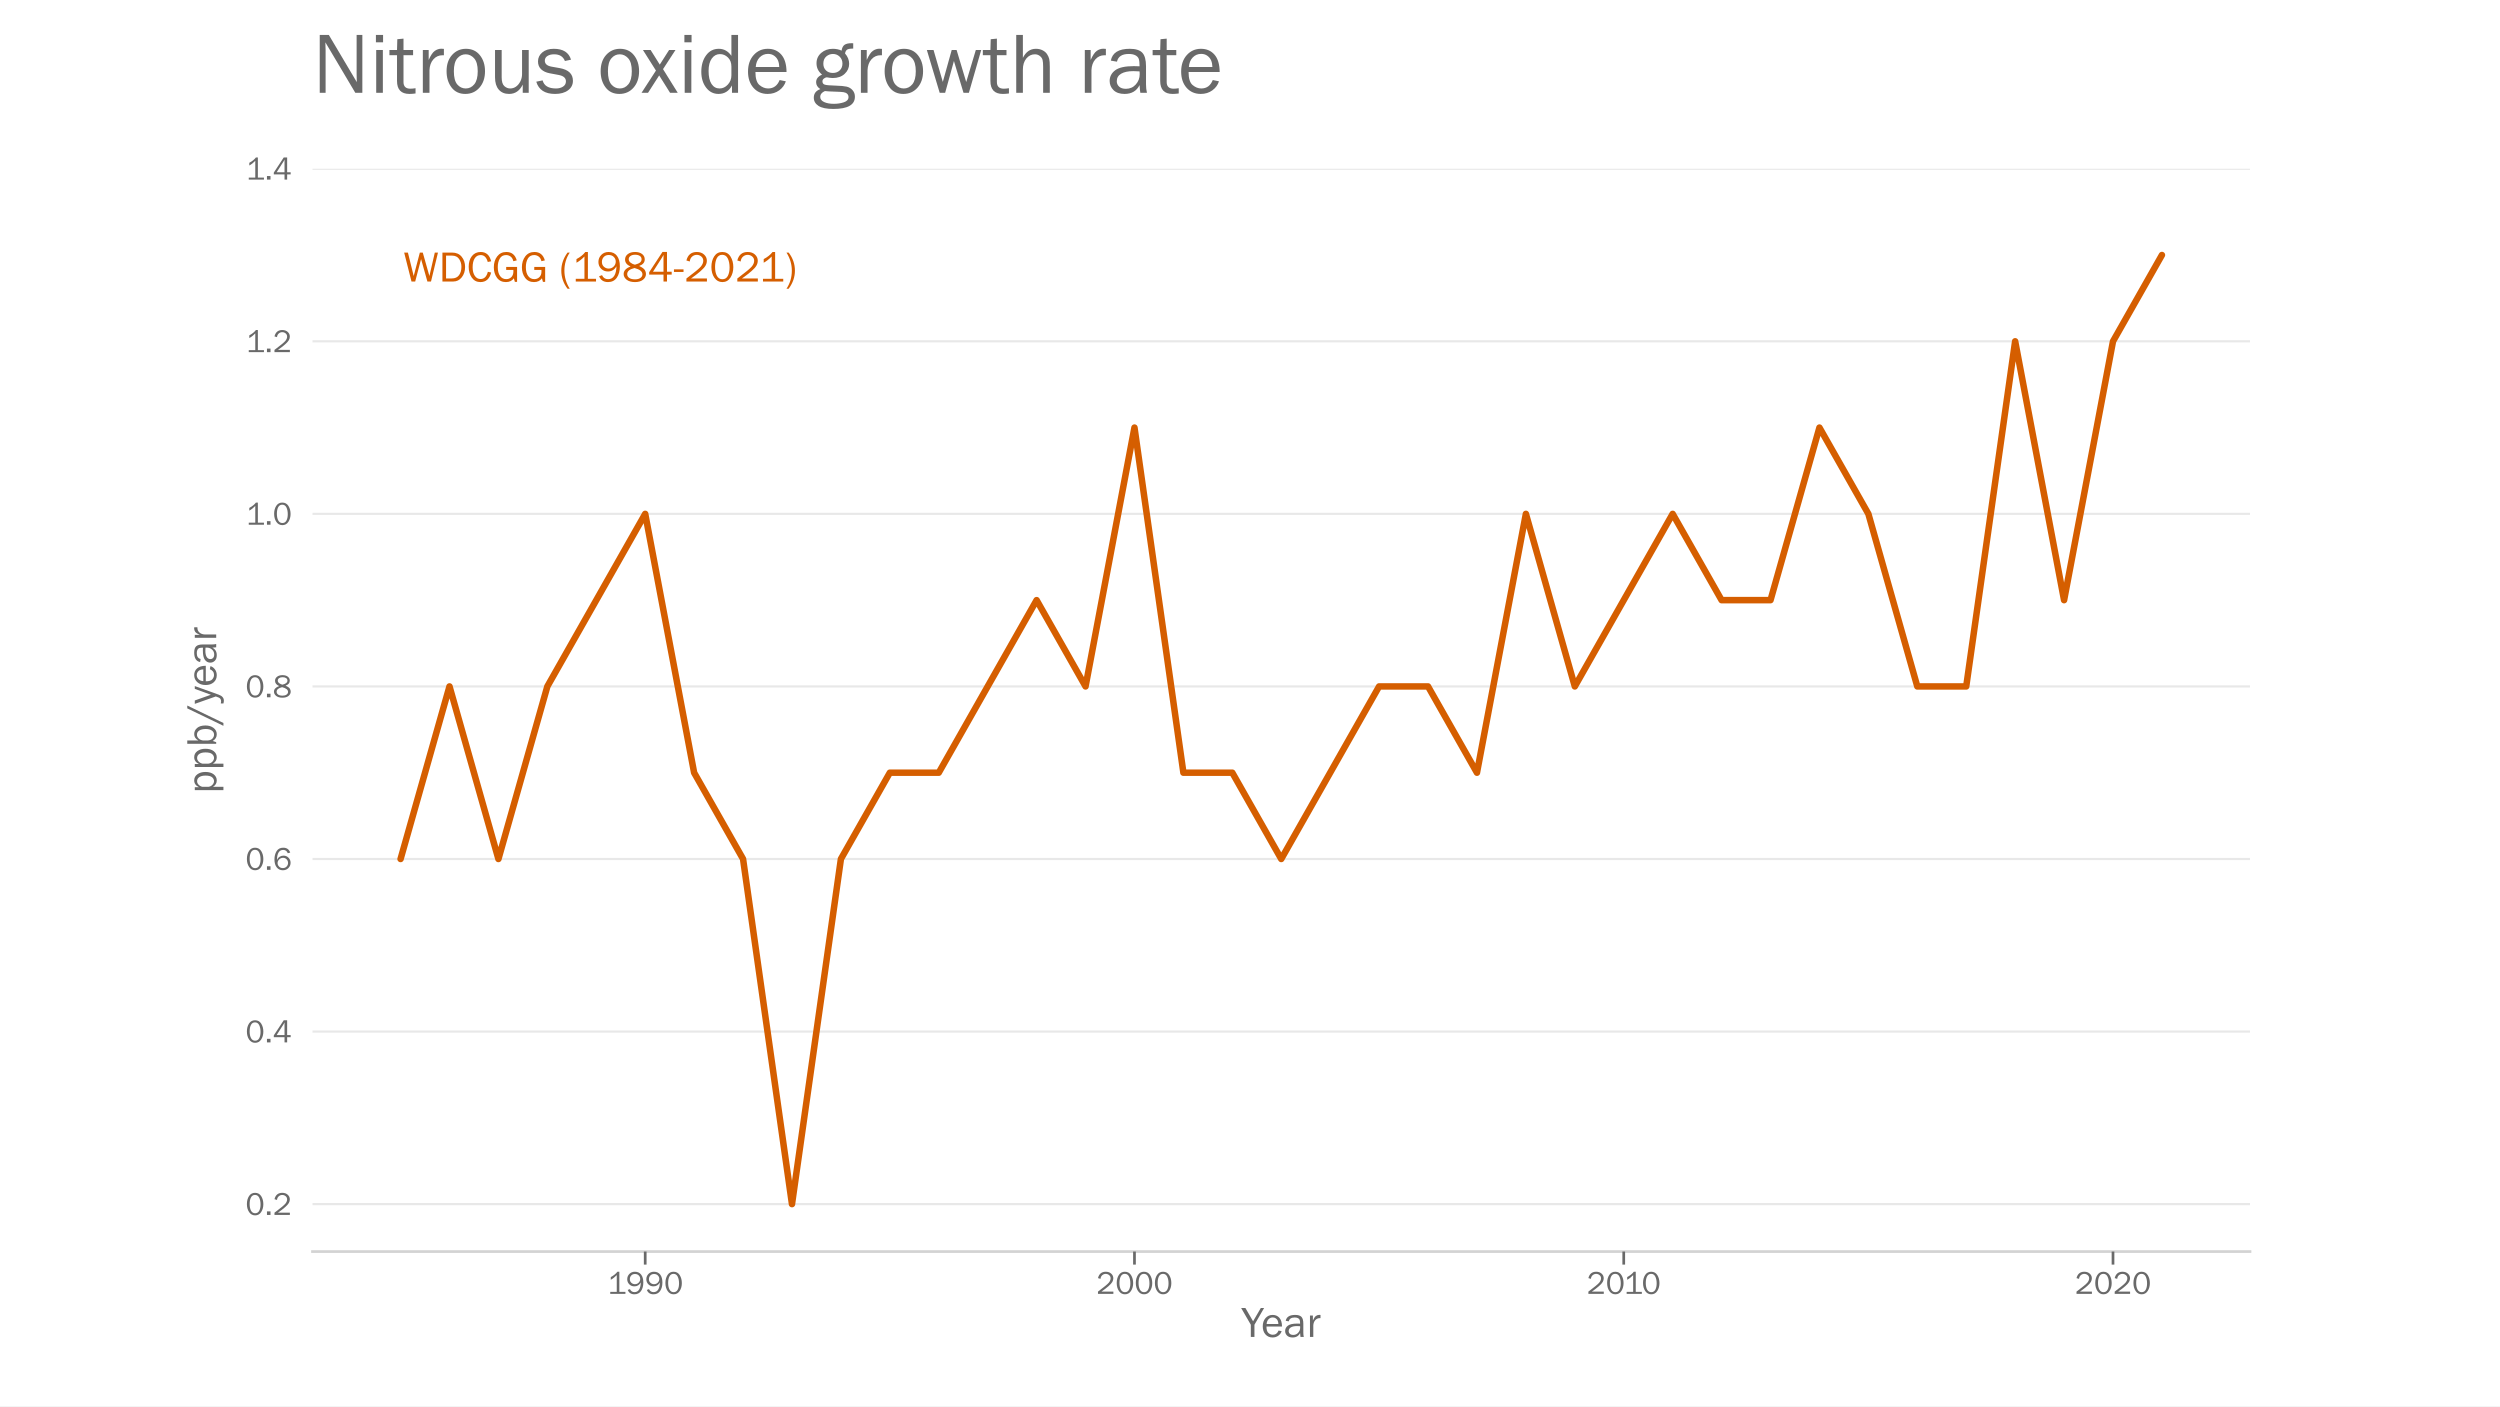
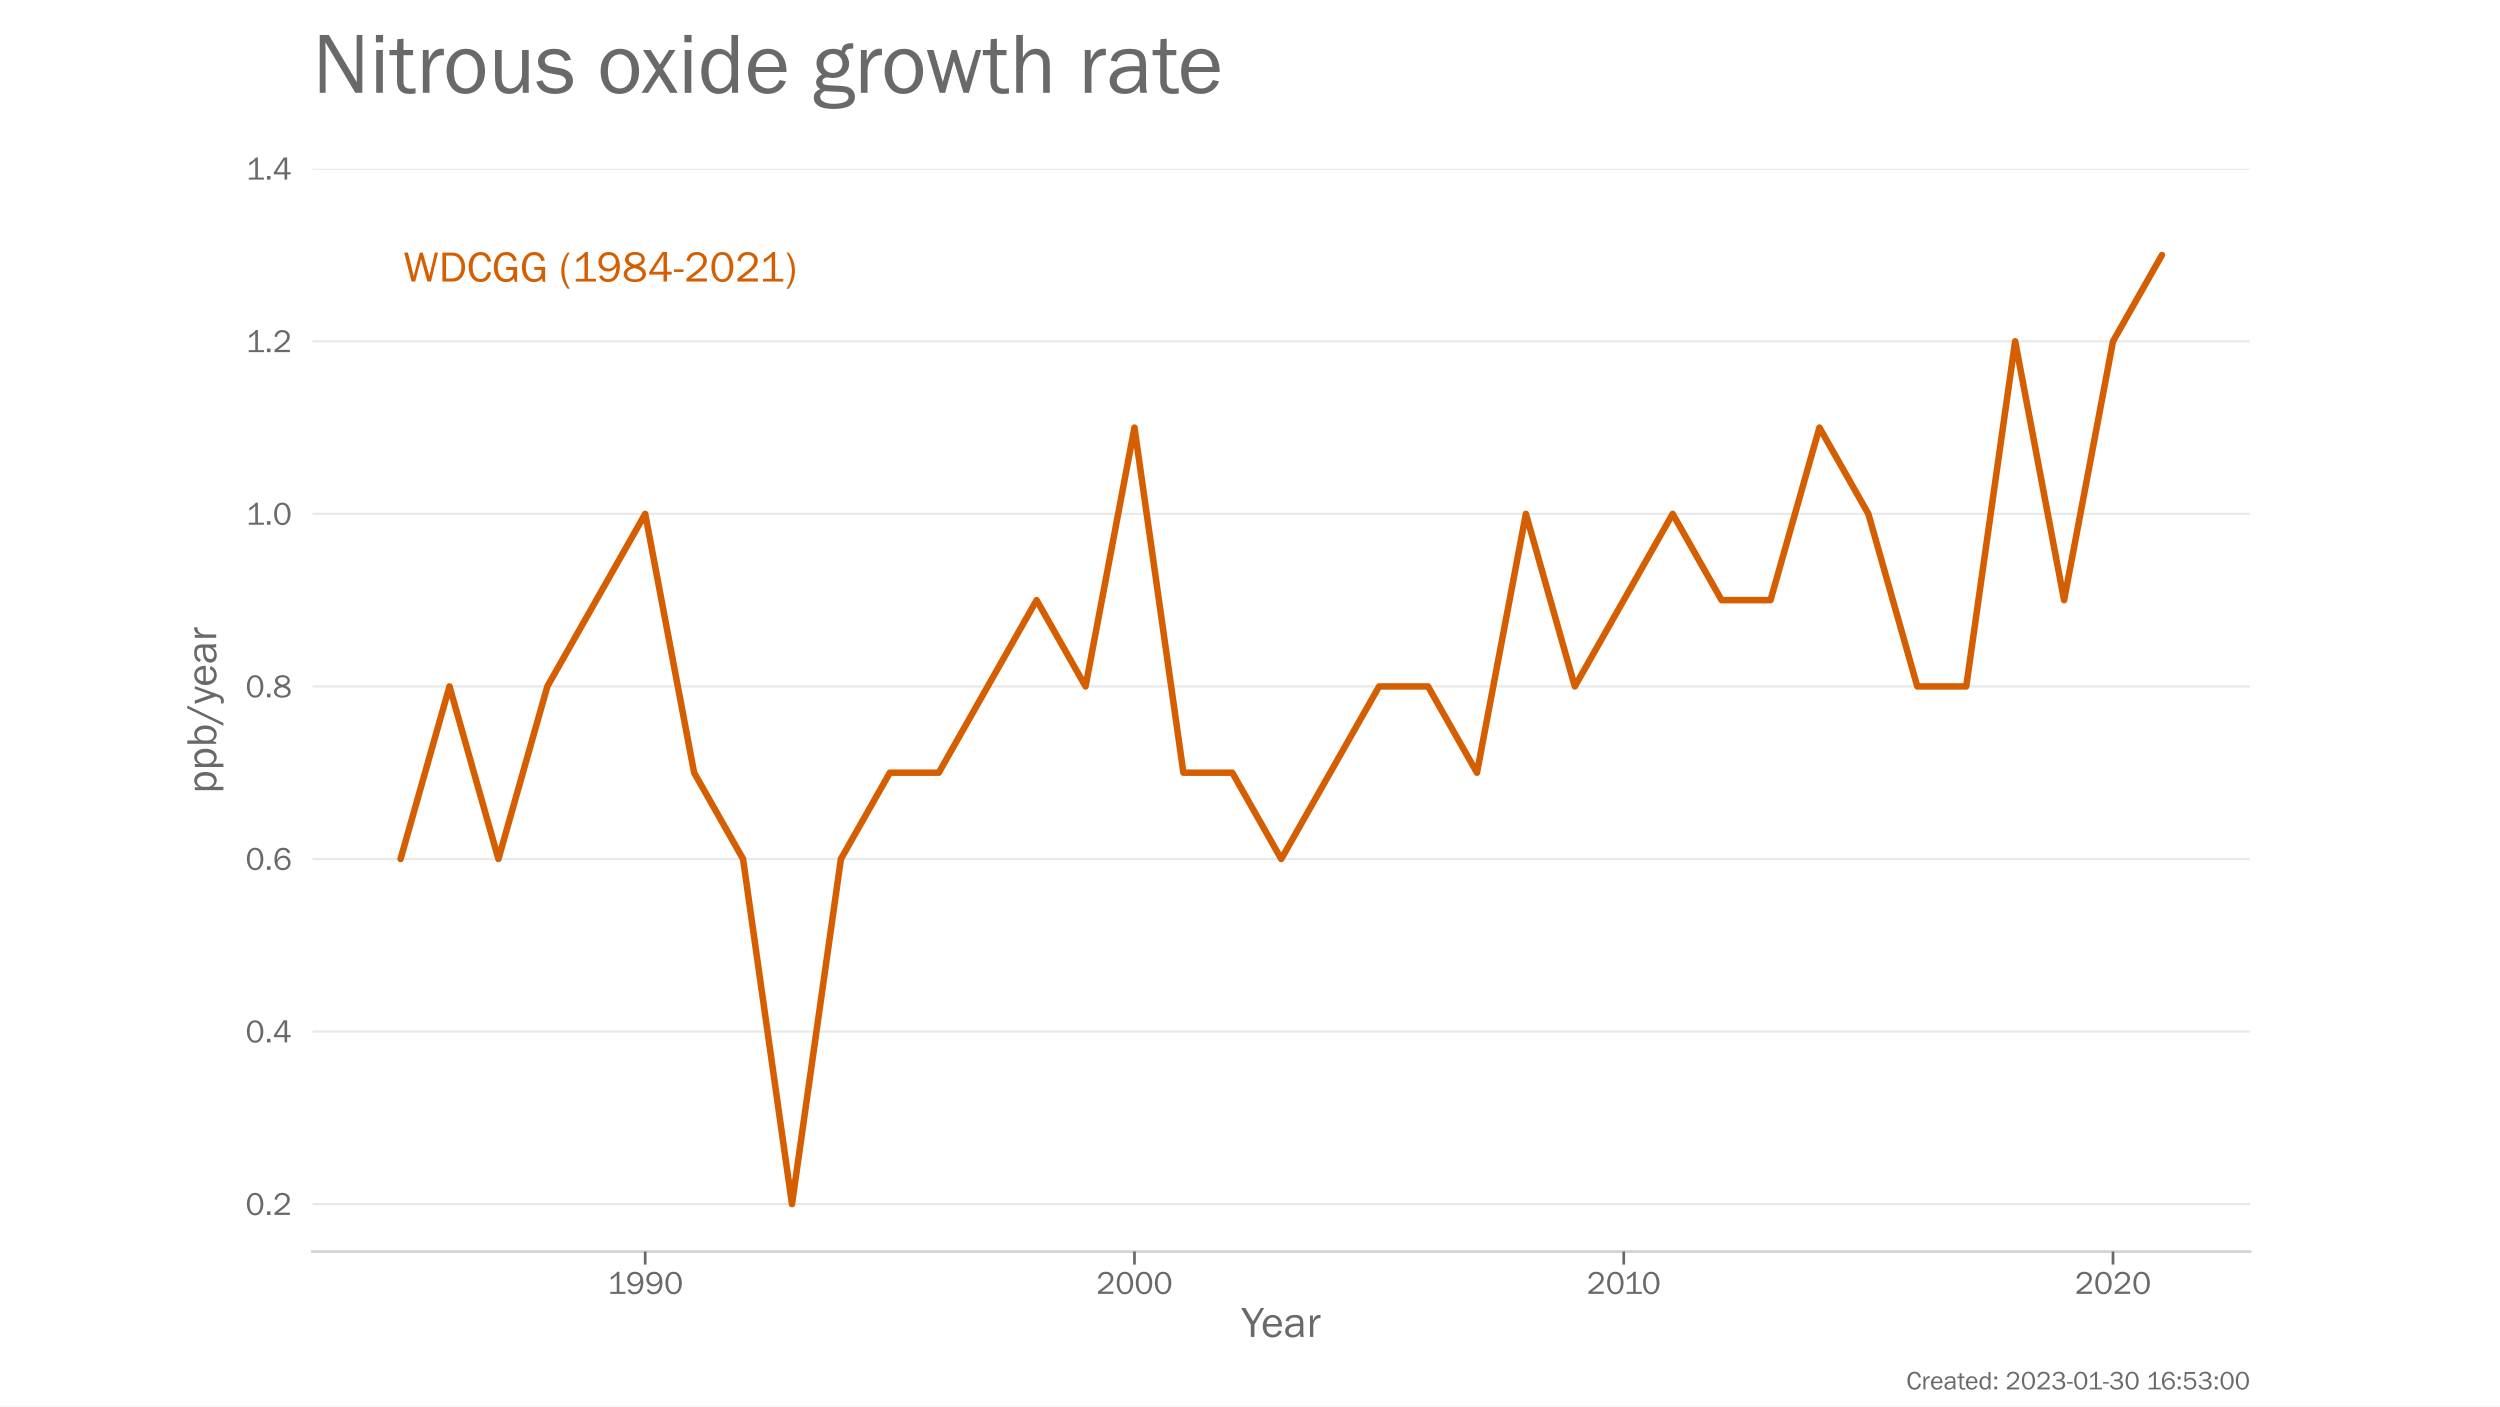
<svg xmlns="http://www.w3.org/2000/svg" xmlns:xlink="http://www.w3.org/1999/xlink" height="648pt" version="1.1" viewBox="0 0 1152 648" width="1152pt">
  <defs>
    <style type="text/css">*{stroke-linecap:butt;stroke-linejoin:round;}</style>
  </defs>
  <g id="figure_1">
    <g id="patch_1">
      <path d="M 0 648  L 1152 648  L 1152 0  L 0 0  z " style="fill:#ffffff;" />
    </g>
    <g id="axes_1">
      <g id="patch_2">
        <path d="M 144 576.72  L 1036.8 576.72  L 1036.8 77.76  L 144 77.76  z " style="fill:none;" />
      </g>
      <g id="patch_3">
        <path d="M 144 576.72  L 1036.8 576.72  " style="fill:none;stroke:#d3d3d3;stroke-linecap:square;stroke-linejoin:miter;stroke-width:1.25;" />
      </g>
      <g id="matplotlib.axis_1">
        <g id="xtick_1">
          <g id="line2d_1">
            <defs>
-               <path d="M 0 0  L 0 6  " id="mfcf2a1195a" style="stroke:#696969;stroke-width:1.25;" />
+               <path d="M 0 0  L 0 6  " id="ma81c5654a3" style="stroke:#696969;stroke-width:1.25;" />
            </defs>
            <g>
-               <use style="fill:#696969;stroke:#696969;stroke-width:1.25;" x="297.309" xlink:href="#mfcf2a1195a" y="576.72" />
+               <use style="fill:#696969;stroke:#696969;stroke-width:1.25;" x="297.309" xlink:href="#ma81c5654a3" y="576.72" />
            </g>
          </g>
          <g id="text_1">
            <g style="fill:#696969;" transform="translate(279.82 596.2184)scale(0.15 -0.15)">
              <defs>
                <path d="M 55.859 6.203  L 55.859 0  L 9.188 0  L 9.188 6.203  L 29.203 6.203  L 29.203 57.672  Q 20.359 48.438 10.844 43.266  L 10.844 51.656  Q 23.969 58.547 31.203 68.016  L 37.156 68.016  L 37.156 6.203  z " id="FranklinGothic-Book-49" />
                <path d="M 5.719 12.156  L 12.406 14.594  Q 16.547 5.375 26.375 5.375  Q 35.891 5.375 40.703 13.375  Q 45.516 21.391 45.656 35.109  Q 39.109 23.094 25.984 23.094  Q 16.703 23.094 10.406 29.422  Q 4.109 35.75 4.109 45.062  Q 4.109 54.547 10.719 61.281  Q 17.328 68.016 27.594 68.016  Q 40.141 68.016 46.828 59.203  Q 53.516 50.391 53.516 34.969  Q 53.516 18.75 46.438 8.719  Q 39.359 -1.312 26.266 -1.312  Q 10.984 -1.312 5.719 12.156  z M 27.828 29.781  Q 34.719 29.781 39.375 34.594  Q 44.047 39.406 44.047 45.844  Q 44.047 52.094 39.625 56.578  Q 35.203 61.078 27.984 61.078  Q 20.656 61.078 16.406 56.469  Q 12.156 51.859 12.156 45.219  Q 12.156 38.094 16.859 33.938  Q 21.578 29.781 27.828 29.781  z " id="FranklinGothic-Book-57" />
                <path d="M 29.391 -1.312  Q 17.875 -1.312 10.984 8.672  Q 4.109 18.656 4.109 33.453  Q 4.109 48 10.641 58  Q 17.188 68.016 29.156 68.016  Q 41.656 68.016 48.125 57.562  Q 54.594 47.125 54.594 33.062  Q 54.594 19.281 47.953 8.984  Q 41.312 -1.312 29.391 -1.312  z M 29.438 5.219  Q 37.891 5.219 41.938 12.859  Q 46 20.516 46 32.078  Q 46 44.734 41.844 53.125  Q 37.703 61.531 29.047 61.531  Q 20.703 61.531 16.625 53.859  Q 12.547 46.188 12.547 33.688  Q 12.547 20.703 16.844 12.953  Q 21.141 5.219 29.438 5.219  z " id="FranklinGothic-Book-48" />
              </defs>
              <use xlink:href="#FranklinGothic-Book-49" />
              <use x="57.268" xlink:href="#FranklinGothic-Book-57" />
              <use x="115.91" xlink:href="#FranklinGothic-Book-57" />
              <use x="174.553" xlink:href="#FranklinGothic-Book-48" />
            </g>
          </g>
        </g>
        <g id="xtick_2">
          <g id="line2d_2">
            <g>
-               <use style="fill:#696969;stroke:#696969;stroke-width:1.25;" x="522.764" xlink:href="#mfcf2a1195a" y="576.72" />
+               <use style="fill:#696969;stroke:#696969;stroke-width:1.25;" x="522.764" xlink:href="#ma81c5654a3" y="576.72" />
            </g>
          </g>
          <g id="text_2">
            <g style="fill:#696969;" transform="translate(505.1714 596.2184)scale(0.15 -0.15)">
              <defs>
                <path d="M 52.484 6.938  L 52.484 0  L 5.172 0  L 5.172 6.938  Q 33.203 27.938 38.594 34.594  Q 44 41.266 44 47.797  Q 44 53.906 39.453 57.656  Q 34.906 61.422 29 61.422  Q 22.906 61.422 18.219 57.297  Q 13.531 53.172 12.938 46.094  L 5.172 48.438  Q 10.062 68.016 29.109 68.016  Q 39.406 68.016 45.844 62.156  Q 52.297 56.297 52.297 47.859  Q 52.297 42.047 49.234 36.672  Q 46.188 31.297 37.688 23.828  Q 29.203 16.359 15.719 6.938  z " id="FranklinGothic-Book-50" />
              </defs>
              <use xlink:href="#FranklinGothic-Book-50" />
              <use x="58.643" xlink:href="#FranklinGothic-Book-48" />
              <use x="117.285" xlink:href="#FranklinGothic-Book-48" />
              <use x="175.928" xlink:href="#FranklinGothic-Book-48" />
            </g>
          </g>
        </g>
        <g id="xtick_3">
          <g id="line2d_3">
            <g>
-               <use style="fill:#696969;stroke:#696969;stroke-width:1.25;" x="748.218" xlink:href="#mfcf2a1195a" y="576.72" />
+               <use style="fill:#696969;stroke:#696969;stroke-width:1.25;" x="748.218" xlink:href="#ma81c5654a3" y="576.72" />
            </g>
          </g>
          <g id="text_3">
            <g style="fill:#696969;" transform="translate(731.151 596.2184)scale(0.15 -0.15)">
              <use xlink:href="#FranklinGothic-Book-50" />
              <use x="58.643" xlink:href="#FranklinGothic-Book-48" />
              <use x="113.535" xlink:href="#FranklinGothic-Book-49" />
              <use x="168.928" xlink:href="#FranklinGothic-Book-48" />
            </g>
          </g>
        </g>
        <g id="xtick_4">
          <g id="line2d_4">
            <g>
-               <use style="fill:#696969;stroke:#696969;stroke-width:1.25;" x="973.673" xlink:href="#mfcf2a1195a" y="576.72" />
+               <use style="fill:#696969;stroke:#696969;stroke-width:1.25;" x="973.673" xlink:href="#ma81c5654a3" y="576.72" />
            </g>
          </g>
          <g id="text_4">
            <g style="fill:#696969;" transform="translate(956.0805 596.2184)scale(0.15 -0.15)">
              <use xlink:href="#FranklinGothic-Book-50" />
              <use x="58.643" xlink:href="#FranklinGothic-Book-48" />
              <use x="117.285" xlink:href="#FranklinGothic-Book-50" />
              <use x="175.928" xlink:href="#FranklinGothic-Book-48" />
            </g>
          </g>
        </g>
        <g id="text_5">
          <g style="fill:#696969;" transform="translate(572.1094 616.0481)scale(0.2 -0.2)">
            <defs>
              <path d="M 52 66.656  L 29.688 28.031  L 29.688 0  L 21.344 0  L 21.344 28.031  L -0.984 66.656  L 8.844 66.656  L 26.562 35.984  L 44.391 66.656  z " id="FranklinGothic-Book-89" />
              <path d="M 40.234 14.703  L 47.359 13.234  Q 45.406 6.938 39.734 2.812  Q 34.078 -1.312 26.422 -1.312  Q 16.312 -1.312 10.062 5.781  Q 3.812 12.891 3.812 24.422  Q 3.812 36.188 10.297 43.438  Q 16.797 50.688 26.609 50.688  Q 36.281 50.688 42.156 44  Q 48.047 37.312 48.188 23.969  L 12.359 23.969  Q 12.359 12.797 17.047 8.891  Q 21.734 4.984 26.953 4.984  Q 36.375 4.984 40.234 14.703  z M 39.797 29.688  Q 39.703 33.844 38.422 37.062  Q 37.156 40.281 34.125 42.547  Q 31.109 44.828 26.859 44.828  Q 21.141 44.828 17.156 40.719  Q 13.188 36.625 12.703 29.688  z " id="FranklinGothic-Book-101" />
              <path d="M 46.297 0  L 38.672 0  Q 38.234 2.344 37.797 8.891  Q 32.719 -1.312 20.516 -1.312  Q 12.203 -1.312 7.766 3.078  Q 3.328 7.469 3.328 13.625  Q 3.328 21.094 9.672 25.906  Q 16.016 30.719 31.25 30.719  Q 33.297 30.719 37.797 30.516  Q 37.797 36.375 36.891 38.984  Q 35.984 41.609 33.047 43.172  Q 30.125 44.734 25.344 44.734  Q 13.672 44.734 11.766 35.844  L 4.688 37.062  Q 7.281 50.688 26.469 50.688  Q 36.672 50.688 40.938 46.172  Q 45.219 41.656 45.219 30.516  L 45.219 9.578  Q 45.219 4.344 46.297 0  z M 37.797 24.656  Q 33.109 24.953 30.672 24.953  Q 21.578 24.953 16.547 21.969  Q 11.531 19 11.531 13.281  Q 11.531 9.672 14.234 7.125  Q 16.938 4.594 22.078 4.594  Q 29 4.594 33.469 9.625  Q 37.938 14.656 37.938 21.438  Q 37.938 22.797 37.797 24.656  z " id="FranklinGothic-Book-97" />
              <path d="M 15.328 0  L 7.672 0  L 7.672 49.312  L 14.406 49.312  L 14.406 37.797  Q 17.969 45.953 21.547 48.359  Q 25.141 50.781 28.906 50.781  Q 30.078 50.781 31.938 50.594  L 31.938 43.266  L 30.375 43.266  Q 24.031 43.266 19.828 38.531  Q 15.625 33.797 15.328 26.078  z " id="FranklinGothic-Book-114" />
            </defs>
            <use xlink:href="#FranklinGothic-Book-89" />
            <use x="45.025" xlink:href="#FranklinGothic-Book-101" />
            <use x="97.076" xlink:href="#FranklinGothic-Book-97" />
            <use x="149.957" xlink:href="#FranklinGothic-Book-114" />
          </g>
        </g>
      </g>
      <g id="matplotlib.axis_2">
        <g id="ytick_1">
          <g id="line2d_5">
-             <path clip-path="url(#pe457201bfb)" d="M 144 554.853  L 1036.8 554.853  " style="fill:none;stroke:#d3d3d3;stroke-linecap:round;stroke-opacity:0.5;" />
+             <path clip-path="url(#pc7e4a5aca2)" d="M 144 554.853  L 1036.8 554.853  " style="fill:none;stroke:#d3d3d3;stroke-linecap:round;stroke-opacity:0.5;" />
          </g>
          <g id="text_6">
            <g style="fill:#696969;" transform="translate(113.1578 559.8524)scale(0.15 -0.15)">
              <defs>
                <path d="M 17.969 10.938  L 17.969 0  L 7.078 0  L 7.078 10.938  z " id="FranklinGothic-Book-46" />
              </defs>
              <use xlink:href="#FranklinGothic-Book-48" />
              <use x="58.643" xlink:href="#FranklinGothic-Book-46" />
              <use x="83.643" xlink:href="#FranklinGothic-Book-50" />
            </g>
          </g>
        </g>
        <g id="ytick_2">
          <g id="line2d_6">
-             <path clip-path="url(#pe457201bfb)" d="M 144 475.338  L 1036.8 475.338  " style="fill:none;stroke:#d3d3d3;stroke-linecap:round;stroke-opacity:0.5;" />
+             <path clip-path="url(#pc7e4a5aca2)" d="M 144 475.338  L 1036.8 475.338  " style="fill:none;stroke:#d3d3d3;stroke-linecap:round;stroke-opacity:0.5;" />
          </g>
          <g id="text_7">
            <g style="fill:#696969;" transform="translate(113.1578 480.3369)scale(0.15 -0.15)">
              <defs>
                <path d="M 44.094 0  L 36.031 0  L 36.031 15.875  L 3.078 15.875  L 3.078 21.484  L 33.641 68.062  L 44.094 68.062  L 44.094 22.469  L 54.891 22.469  L 54.891 15.875  L 44.094 15.875  z M 36.031 22.469  L 36.031 54  Q 36.031 57.422 36.188 61.375  Q 34.078 57.516 32.562 55.125  L 11.766 22.469  z " id="FranklinGothic-Book-52" />
              </defs>
              <use xlink:href="#FranklinGothic-Book-48" />
              <use x="58.643" xlink:href="#FranklinGothic-Book-46" />
              <use x="83.643" xlink:href="#FranklinGothic-Book-52" />
            </g>
          </g>
        </g>
        <g id="ytick_3">
          <g id="line2d_7">
-             <path clip-path="url(#pe457201bfb)" d="M 144 395.822  L 1036.8 395.822  " style="fill:none;stroke:#d3d3d3;stroke-linecap:round;stroke-opacity:0.5;" />
+             <path clip-path="url(#pc7e4a5aca2)" d="M 144 395.822  L 1036.8 395.822  " style="fill:none;stroke:#d3d3d3;stroke-linecap:round;stroke-opacity:0.5;" />
          </g>
          <g id="text_8">
            <g style="fill:#696969;" transform="translate(113.1578 400.8214)scale(0.15 -0.15)">
              <defs>
                <path d="M 53.562 53.031  L 46.047 50.984  Q 42.188 61.141 31.984 61.141  Q 13.234 61.141 12.797 30.125  Q 15.766 37.016 21.234 40.328  Q 26.703 43.656 32.812 43.656  Q 42.094 43.656 48.359 37.188  Q 54.641 30.719 54.641 21.688  Q 54.641 12.312 47.969 5.5  Q 41.312 -1.312 30.906 -1.312  Q 19.094 -1.312 12.078 7.594  Q 5.078 16.5 5.078 31.844  Q 5.078 46.828 11.688 57.422  Q 18.312 68.016 32.172 68.016  Q 48.141 68.016 53.562 53.031  z M 30.766 5.375  Q 37.844 5.375 42.359 10.031  Q 46.875 14.703 46.875 21.234  Q 46.875 27.688 42.453 32.297  Q 38.031 36.922 31.5 36.922  Q 24.75 36.922 19.719 32.078  Q 14.703 27.25 14.703 20.75  Q 14.703 14.75 19.188 10.062  Q 23.688 5.375 30.766 5.375  z " id="FranklinGothic-Book-54" />
              </defs>
              <use xlink:href="#FranklinGothic-Book-48" />
              <use x="58.643" xlink:href="#FranklinGothic-Book-46" />
              <use x="83.643" xlink:href="#FranklinGothic-Book-54" />
            </g>
          </g>
        </g>
        <g id="ytick_4">
          <g id="line2d_8">
-             <path clip-path="url(#pe457201bfb)" d="M 144 316.307  L 1036.8 316.307  " style="fill:none;stroke:#d3d3d3;stroke-linecap:round;stroke-opacity:0.5;" />
+             <path clip-path="url(#pc7e4a5aca2)" d="M 144 316.307  L 1036.8 316.307  " style="fill:none;stroke:#d3d3d3;stroke-linecap:round;stroke-opacity:0.5;" />
          </g>
          <g id="text_9">
            <g style="fill:#696969;" transform="translate(113.1578 321.3058)scale(0.15 -0.15)">
              <defs>
                <path d="M 19.484 34.578  Q 6.844 40.094 6.844 50.594  Q 6.844 58.203 13.141 63.109  Q 19.438 68.016 29.828 68.016  Q 40.094 68.016 46.141 63.297  Q 52.203 58.594 52.203 50.984  Q 52.203 40.375 39.266 35.797  Q 49.703 30.953 52.359 26.453  Q 55.031 21.969 55.031 17.484  Q 55.031 9.469 48.219 4.078  Q 41.406 -1.312 29.734 -1.312  Q 17.281 -1.312 10.438 4.172  Q 3.609 9.672 3.609 17.234  Q 3.609 28.516 19.484 34.578  z M 29.594 38.719  Q 37.984 40.969 41.453 43.891  Q 44.922 46.828 44.922 51.219  Q 44.922 56.344 40.797 59  Q 36.672 61.672 29.938 61.672  Q 23.484 61.672 19.375 58.859  Q 15.281 56.062 15.281 51.312  Q 15.281 46.625 19.844 43.203  Q 24.422 39.797 29.594 38.719  z M 28.656 31.062  Q 11.766 27.047 11.766 16.938  Q 11.766 11.672 16.375 8.328  Q 21 4.984 29.984 4.984  Q 37.594 4.984 42.234 8.25  Q 46.875 11.531 46.875 16.609  Q 46.875 26.312 28.656 31.062  z " id="FranklinGothic-Book-56" />
              </defs>
              <use xlink:href="#FranklinGothic-Book-48" />
              <use x="58.643" xlink:href="#FranklinGothic-Book-46" />
              <use x="83.643" xlink:href="#FranklinGothic-Book-56" />
            </g>
          </g>
        </g>
        <g id="ytick_5">
          <g id="line2d_9">
-             <path clip-path="url(#pe457201bfb)" d="M 144 236.791  L 1036.8 236.791  " style="fill:none;stroke:#d3d3d3;stroke-linecap:round;stroke-opacity:0.5;" />
+             <path clip-path="url(#pc7e4a5aca2)" d="M 144 236.791  L 1036.8 236.791  " style="fill:none;stroke:#d3d3d3;stroke-linecap:round;stroke-opacity:0.5;" />
          </g>
          <g id="text_10">
            <g style="fill:#696969;" transform="translate(113.2516 241.7903)scale(0.15 -0.15)">
              <use xlink:href="#FranklinGothic-Book-49" />
              <use x="58.018" xlink:href="#FranklinGothic-Book-46" />
              <use x="83.018" xlink:href="#FranklinGothic-Book-48" />
            </g>
          </g>
        </g>
        <g id="ytick_6">
          <g id="line2d_10">
-             <path clip-path="url(#pe457201bfb)" d="M 144 157.276  L 1036.8 157.276  " style="fill:none;stroke:#d3d3d3;stroke-linecap:round;stroke-opacity:0.5;" />
+             <path clip-path="url(#pc7e4a5aca2)" d="M 144 157.276  L 1036.8 157.276  " style="fill:none;stroke:#d3d3d3;stroke-linecap:round;stroke-opacity:0.5;" />
          </g>
          <g id="text_11">
            <g style="fill:#696969;" transform="translate(113.2516 162.2748)scale(0.15 -0.15)">
              <use xlink:href="#FranklinGothic-Book-49" />
              <use x="58.018" xlink:href="#FranklinGothic-Book-46" />
              <use x="83.018" xlink:href="#FranklinGothic-Book-50" />
            </g>
          </g>
        </g>
        <g id="ytick_7">
          <g id="line2d_11">
-             <path clip-path="url(#pe457201bfb)" d="M 144 77.76  L 1036.8 77.76  " style="fill:none;stroke:#d3d3d3;stroke-linecap:round;stroke-opacity:0.5;" />
+             <path clip-path="url(#pc7e4a5aca2)" d="M 144 77.76  L 1036.8 77.76  " style="fill:none;stroke:#d3d3d3;stroke-linecap:round;stroke-opacity:0.5;" />
          </g>
          <g id="text_12">
            <g style="fill:#696969;" transform="translate(113.2516 82.75922)scale(0.15 -0.15)">
              <use xlink:href="#FranklinGothic-Book-49" />
              <use x="58.018" xlink:href="#FranklinGothic-Book-46" />
              <use x="83.018" xlink:href="#FranklinGothic-Book-52" />
            </g>
          </g>
        </g>
        <g id="text_13">
          <g style="fill:#696969;" transform="translate(99.62344 365.6369)rotate(-90)scale(0.2 -0.2)">
            <defs>
              <path d="M 15.328 -16.656  L 7.672 -16.656  L 7.672 49.312  L 14.547 49.312  L 14.547 39.75  Q 19.781 50.688 30.125 50.688  Q 38.875 50.688 44.234 43.375  Q 49.609 36.078 49.609 24.906  Q 49.609 12.844 44.094 5.766  Q 38.578 -1.312 29.938 -1.312  Q 20.656 -1.312 15.328 7.516  z M 15.328 31.781  L 15.328 17.922  Q 16.062 12.312 20.062 8.641  Q 24.078 4.984 28.422 4.984  Q 33.453 4.984 37.328 9.375  Q 41.219 13.766 41.219 24.562  Q 41.219 33.891 37.703 38.938  Q 34.188 44 28.375 44  Q 23.781 44 20.141 40.422  Q 16.5 36.859 15.328 31.781  z " id="FranklinGothic-Book-112" />
              <path d="M 11.375 0  L 7.672 0  L 7.672 66.656  L 15.328 66.656  L 15.328 41.109  Q 20.609 50.688 29.891 50.688  Q 38.375 50.688 44.109 44  Q 49.859 37.312 49.859 24.562  Q 49.859 13.578 44.219 6.125  Q 38.578 -1.312 29.547 -1.312  Q 19.484 -1.312 14.109 8.156  z M 15.328 19.344  Q 15.875 11.766 20 8.344  Q 24.125 4.938 28.719 4.938  Q 34.578 4.938 38.156 10.016  Q 41.75 15.094 41.75 23.922  Q 41.75 33.453 38.281 38.891  Q 34.812 44.344 28.656 44.344  Q 23.828 44.344 19.938 40.453  Q 16.062 36.578 15.328 30.422  z " id="FranklinGothic-Book-98" />
              <path d="M 1.859 -16.656  L -4.688 -16.656  L 35.547 66.656  L 42.094 66.656  z " id="FranklinGothic-Book-47" />
              <path d="M 41.5 49.312  L 21.734 -5.766  Q 17.438 -17.672 8.016 -17.672  Q 5.031 -17.672 1.422 -16.656  L 1.422 -10.641  Q 4.391 -11.328 6.547 -11.328  Q 10.203 -11.328 12.672 -9.219  Q 15.141 -7.125 17.578 0.922  L 0.531 49.312  L 8.344 49.312  L 21.531 12.25  L 35.062 49.312  z " id="FranklinGothic-Book-121" />
            </defs>
            <use xlink:href="#FranklinGothic-Book-112" />
            <use x="53.418" xlink:href="#FranklinGothic-Book-112" />
            <use x="106.836" xlink:href="#FranklinGothic-Book-98" />
            <use x="160.547" xlink:href="#FranklinGothic-Book-47" />
            <use x="205.957" xlink:href="#FranklinGothic-Book-121" />
            <use x="246.086" xlink:href="#FranklinGothic-Book-101" />
            <use x="298.137" xlink:href="#FranklinGothic-Book-97" />
            <use x="351.018" xlink:href="#FranklinGothic-Book-114" />
          </g>
        </g>
      </g>
      <g id="text_14">
        <g style="fill:#696969;" transform="translate(144 42.76)scale(0.4 -0.4)">
          <defs>
            <path d="M 57.422 0  L 49.312 0  L 14.844 58.109  L 14.938 53.719  Q 15.094 51.219 15.094 49.516  L 15.094 0  L 8.344 0  L 8.344 66.656  L 18.797 66.656  L 51.031 12.312  L 50.922 16.938  Q 50.828 19.672 50.828 21.781  L 50.828 66.656  L 57.422 66.656  z " id="FranklinGothic-Book-78" />
            <path d="M 15.578 66.656  L 15.578 58.156  L 7.328 58.156  L 7.328 66.656  z M 15.328 49.312  L 15.328 0  L 7.672 0  L 7.672 49.312  z " id="FranklinGothic-Book-105" />
            <path d="M 30.031 5.281  L 30.031 -0.781  Q 25.984 -1.312 23 -1.312  Q 8.688 -1.312 8.688 13.625  L 8.688 43.312  L -0.047 43.312  L -0.047 49.312  L 8.688 49.312  L 9.031 61.719  L 16.156 62.406  L 16.156 49.312  L 27.203 49.312  L 27.203 43.312  L 16.156 43.312  L 16.156 12.359  Q 16.156 4.734 24.078 4.734  Q 26.703 4.734 30.031 5.281  z " id="FranklinGothic-Book-116" />
            <path d="M 25.344 -1.312  Q 15.188 -1.312 9.5 6.203  Q 3.812 13.719 3.812 24.859  Q 3.812 36.625 10.203 43.656  Q 16.609 50.688 26.125 50.688  Q 36.328 50.688 42.203 43.281  Q 48.094 35.891 48.094 24.812  Q 48.094 13.281 41.75 5.984  Q 35.406 -1.312 25.344 -1.312  z M 25.922 4.984  Q 31.781 4.984 35.734 9.812  Q 39.703 14.656 39.703 24.859  Q 39.703 35.109 35.547 39.719  Q 31.391 44.344 25.828 44.344  Q 20.125 44.344 16.156 39.672  Q 12.203 35.016 12.203 24.906  Q 12.203 14.203 16.156 9.594  Q 20.125 4.984 25.922 4.984  z " id="FranklinGothic-Book-111" />
            <path d="M 46.484 0  L 39.594 0  L 39.594 9.422  Q 34.328 -1.312 23.875 -1.312  Q 16.312 -1.312 11.984 3.656  Q 7.672 8.641 7.672 17.828  L 7.672 49.312  L 15.328 49.312  L 15.328 17.828  Q 15.328 10.5 18.375 7.734  Q 21.438 4.984 25.094 4.984  Q 28.812 4.984 31.812 7.078  Q 34.812 9.188 36.812 13.062  Q 38.812 16.938 38.812 21.531  L 38.812 49.312  L 46.484 49.312  z " id="FranklinGothic-Book-117" />
            <path d="M 1.031 12.797  L 8.344 14.312  Q 10.797 4.984 23.781 4.984  Q 28.562 4.984 31.875 7.125  Q 35.203 9.281 35.203 13.188  Q 35.203 19 26.766 20.562  L 16.359 22.516  Q 10.25 23.688 6.641 27.094  Q 3.031 30.516 3.031 36.141  Q 3.031 42.328 7.953 46.5  Q 12.891 50.688 21.234 50.688  Q 37.312 50.688 41.062 38.141  L 34.031 36.625  Q 31 44.344 21.578 44.344  Q 16.891 44.344 13.891 42.406  Q 10.891 40.484 10.891 37.016  Q 10.891 31.547 18.562 30.125  L 28.172 28.422  Q 43.266 25.688 43.266 13.812  Q 43.266 7.031 37.641 2.859  Q 32.031 -1.312 22.703 -1.312  Q 5.172 -1.312 1.031 12.797  z " id="FranklinGothic-Book-115" />
            <path id="FranklinGothic-Book-32" />
            <path d="M 42.047 0  L 33.203 0  L 20.656 20.016  L 7.812 0  L 0.344 0  L 16.938 25.594  L 1.953 49.312  L 10.797 49.312  L 21.344 32.469  L 32.078 49.312  L 39.453 49.312  L 25.094 27.25  z " id="FranklinGothic-Book-120" />
            <path d="M 46.188 66.656  L 46.188 0  L 39.203 0  L 39.203 8.453  Q 34.031 -1.312 23.641 -1.312  Q 14.984 -1.312 9.422 5.938  Q 3.859 13.188 3.859 24.266  Q 3.859 35.594 9.375 43.141  Q 14.891 50.688 24.031 50.688  Q 32.906 50.688 38.531 42.578  L 38.531 66.656  z M 38.531 30.281  Q 38.531 36.766 34.562 40.672  Q 30.609 44.578 25.344 44.578  Q 19.625 44.578 15.938 39.5  Q 12.25 34.422 12.25 25.25  Q 12.25 15.328 15.641 10.156  Q 19.047 4.984 24.953 4.984  Q 30.328 4.984 34.422 9.469  Q 38.531 13.969 38.531 20.016  z " id="FranklinGothic-Book-100" />
            <path d="M 47.953 57.031  L 47.953 50.922  Q 42.672 50.922 40.891 49.703  Q 39.109 48.484 38.531 45.312  Q 43.266 39.844 43.266 33.406  Q 43.266 26.656 38.109 21.828  Q 32.953 17 24.266 17  Q 22.312 17 20.906 17.281  Q 18.219 17.828 17.531 17.828  Q 16.219 17.828 14.359 16.531  Q 12.5 15.234 12.5 13.188  Q 12.5 10.25 15.188 9.375  Q 17.875 8.5 27.828 8.25  Q 36.281 8.016 40.312 7.109  Q 44.344 6.203 47.125 3.094  Q 49.906 0 49.906 -4.5  Q 49.906 -18.609 25.094 -18.609  Q 13.328 -18.609 7.938 -15.062  Q 2.547 -11.531 2.547 -5.609  Q 2.547 1.562 10.062 4.25  Q 5.219 7.422 5.219 12.203  Q 5.219 17.922 12.062 20.953  Q 5.672 26.125 5.672 33.984  Q 5.672 41.312 11.141 46  Q 16.609 50.688 24.469 50.688  Q 30.031 50.688 34.578 48.578  Q 35.297 53.422 37.953 55.266  Q 40.625 57.125 46.047 57.125  Q 46.578 57.125 47.953 57.031  z M 24.516 22.859  Q 29.391 22.859 32.469 25.859  Q 35.547 28.859 35.547 33.641  Q 35.547 38.531 32.344 41.625  Q 29.156 44.734 24.609 44.734  Q 20.266 44.734 16.891 41.828  Q 13.531 38.922 13.531 33.547  Q 13.531 28.766 16.547 25.812  Q 19.578 22.859 24.516 22.859  z M 15.328 2  Q 9.969 -0.344 9.969 -4.781  Q 9.969 -8.547 14.375 -10.625  Q 18.797 -12.703 25.641 -12.703  Q 31.984 -12.703 37.25 -10.906  Q 42.531 -9.125 42.531 -4.891  Q 42.531 -2.594 40.969 -1.125  Q 39.406 0.344 36.688 0.734  Q 33.984 1.125 27.25 1.312  Q 19.188 1.516 15.328 2  z " id="FranklinGothic-Book-103" />
            <path d="M 64.5 49.312  L 50.297 0  L 44.094 0  L 33.062 36.625  L 22.953 0  L 16.656 0  L 1.859 49.312  L 9.578 49.312  L 20.266 12.547  L 30.516 49.312  L 36.141 49.312  L 47.219 12.406  L 58.297 49.312  z " id="FranklinGothic-Book-119" />
            <path d="M 46.344 0  L 38.672 0  L 38.672 29.938  Q 38.672 35.203 38.016 37.844  Q 37.359 40.484 34.891 42.406  Q 32.422 44.344 29.203 44.344  Q 23.297 44.344 19.312 39.5  Q 15.328 34.672 15.328 26.562  L 15.328 0  L 7.672 0  L 7.672 66.656  L 15.328 66.656  L 15.328 40.234  Q 20.562 50.688 30.281 50.688  Q 34.625 50.688 38.016 48.969  Q 41.406 47.266 43.203 44.484  Q 45.016 41.703 45.672 38.984  Q 46.344 36.281 46.344 29.938  z " id="FranklinGothic-Book-104" />
          </defs>
          <use xlink:href="#FranklinGothic-Book-78" />
          <use x="65.723" xlink:href="#FranklinGothic-Book-105" />
          <use x="88.672" xlink:href="#FranklinGothic-Book-116" />
          <use x="119.434" xlink:href="#FranklinGothic-Book-114" />
          <use x="150.643" xlink:href="#FranklinGothic-Book-111" />
          <use x="202.596" xlink:href="#FranklinGothic-Book-117" />
          <use x="256.746" xlink:href="#FranklinGothic-Book-115" />
          <use x="303.133" xlink:href="#FranklinGothic-Book-32" />
          <use x="328.133" xlink:href="#FranklinGothic-Book-111" />
          <use x="378.711" xlink:href="#FranklinGothic-Book-120" />
          <use x="421.094" xlink:href="#FranklinGothic-Book-105" />
          <use x="444.043" xlink:href="#FranklinGothic-Book-100" />
          <use x="497.9" xlink:href="#FranklinGothic-Book-101" />
          <use x="549.951" xlink:href="#FranklinGothic-Book-32" />
          <use x="574.951" xlink:href="#FranklinGothic-Book-103" />
          <use x="624.072" xlink:href="#FranklinGothic-Book-114" />
          <use x="655.281" xlink:href="#FranklinGothic-Book-111" />
          <use x="705.859" xlink:href="#FranklinGothic-Book-119" />
          <use x="772.266" xlink:href="#FranklinGothic-Book-116" />
          <use x="803.027" xlink:href="#FranklinGothic-Book-104" />
          <use x="857.031" xlink:href="#FranklinGothic-Book-32" />
          <use x="882.031" xlink:href="#FranklinGothic-Book-114" />
          <use x="914.99" xlink:href="#FranklinGothic-Book-97" />
          <use x="967.871" xlink:href="#FranklinGothic-Book-116" />
          <use x="996.883" xlink:href="#FranklinGothic-Book-101" />
        </g>
      </g>
      <g id="legend_1">
        <g id="line2d_12" />
        <g id="text_15">
          <g style="fill:#d55e00;" transform="translate(185.856 129.7184)scale(0.2 -0.2)">
            <defs>
              <path d="M 79.828 66.656  L 63.766 0  L 55.422 0  L 40.875 51.703  L 27.344 0  L 18.797 0  L 1.906 66.656  L 10.547 66.656  L 23.875 12.641  L 38.031 66.656  L 44.781 66.656  L 60.062 12.641  L 72.516 66.656  z " id="FranklinGothic-Book-87" />
              <path d="M 8.344 0  L 8.344 66.656  L 30.719 66.656  Q 44.828 66.656 52.688 57.031  Q 60.547 47.406 60.547 33.5  Q 60.547 19.391 52.875 9.688  Q 45.219 0 33.453 0  z M 16.703 7.078  L 30.219 7.078  Q 40.969 7.078 46.531 14.5  Q 52.094 21.922 52.094 34.078  Q 52.094 43.953 46.797 51.812  Q 41.5 59.672 30.219 59.672  L 16.703 59.672  z " id="FranklinGothic-Book-68" />
              <path d="M 48.297 22.406  L 55.906 20.703  Q 50.438 -1.312 31.203 -1.312  Q 18.562 -1.312 11.359 8.891  Q 4.156 19.094 4.156 33.984  Q 4.156 49.359 11.672 58.688  Q 19.188 68.016 31.844 68.016  Q 50.594 68.016 55.906 46.578  L 48.047 45.016  Q 43.75 60.938 31.781 60.938  Q 22.953 60.938 18.094 53.531  Q 13.234 46.141 13.234 32.766  Q 13.234 20.516 18.203 13.109  Q 23.188 5.719 31.391 5.719  Q 44.141 5.719 48.297 22.406  z " id="FranklinGothic-Book-67" />
              <path d="M 57.719 33.594  L 57.719 -0.875  L 52.594 -0.875  L 50.297 7.469  Q 44.141 -1.312 31.984 -1.312  Q 18.797 -1.312 11.469 8.594  Q 4.156 18.5 4.156 32.672  Q 4.156 47.797 11.906 57.906  Q 19.672 68.016 33.016 68.016  Q 51.422 68.016 57.031 48.688  L 49.125 46.781  Q 47.406 54.203 42.719 57.562  Q 38.031 60.938 32.469 60.938  Q 22.609 60.938 17.922 52.969  Q 13.234 45.016 13.234 33.016  Q 13.234 20.062 18.484 12.766  Q 23.734 5.469 32.766 5.469  Q 39.797 5.469 44.5 10.125  Q 49.219 14.797 49.219 23  Q 49.219 24.516 49.125 26.609  L 32.625 26.609  L 32.625 33.594  z " id="FranklinGothic-Book-71" />
              <path d="M 24.703 -16.656  L 19.578 -16.656  Q 5.219 2.203 5.219 25.094  Q 5.219 46.969 19.578 66.656  L 24.703 66.656  Q 12.359 48.25 12.359 25  Q 12.359 2.828 24.703 -16.656  z " id="FranklinGothic-Book-40" />
              <path d="M 23.531 27.984  L 23.531 22.016  L 1.469 22.016  L 1.469 27.984  z " id="FranklinGothic-Book-45" />
              <path d="M 4.641 66.656  L 9.719 66.656  Q 24.125 47.797 24.125 24.906  Q 24.125 3.031 9.719 -16.656  L 4.641 -16.656  Q 17 1.766 17 25  Q 17 47.172 4.641 66.656  z " id="FranklinGothic-Book-41" />
            </defs>
            <use xlink:href="#FranklinGothic-Book-87" />
            <use x="81.738" xlink:href="#FranklinGothic-Book-68" />
            <use x="146.436" xlink:href="#FranklinGothic-Book-67" />
            <use x="204.346" xlink:href="#FranklinGothic-Book-71" />
            <use x="269.043" xlink:href="#FranklinGothic-Book-71" />
            <use x="333.74" xlink:href="#FranklinGothic-Book-32" />
            <use x="358.74" xlink:href="#FranklinGothic-Book-40" />
            <use x="388.086" xlink:href="#FranklinGothic-Book-49" />
            <use x="445.354" xlink:href="#FranklinGothic-Book-57" />
            <use x="503.996" xlink:href="#FranklinGothic-Book-56" />
            <use x="563.389" xlink:href="#FranklinGothic-Book-52" />
            <use x="622.031" xlink:href="#FranklinGothic-Book-45" />
            <use x="647.031" xlink:href="#FranklinGothic-Book-50" />
            <use x="705.674" xlink:href="#FranklinGothic-Book-48" />
            <use x="764.316" xlink:href="#FranklinGothic-Book-50" />
            <use x="819.459" xlink:href="#FranklinGothic-Book-49" />
            <use x="878.102" xlink:href="#FranklinGothic-Book-41" />
          </g>
        </g>
      </g>
      <g id="line2d_13">
-         <path clip-path="url(#pe457201bfb)" d="M 184.582 395.822  L 207.127 316.307  L 229.673 395.822  L 252.218 316.307  L 274.764 276.549  L 297.309 236.791  L 319.855 356.064  L 342.4 395.822  L 364.945 554.853  L 387.491 395.822  L 410.036 356.064  L 432.582 356.064  L 455.127 316.307  L 477.673 276.549  L 500.218 316.307  L 522.764 197.033  L 545.309 356.064  L 567.855 356.064  L 590.4 395.822  L 612.945 356.064  L 635.491 316.307  L 658.036 316.307  L 680.582 356.064  L 703.127 236.791  L 725.673 316.307  L 748.218 276.549  L 770.764 236.791  L 793.309 276.549  L 815.855 276.549  L 838.4 197.033  L 860.945 236.791  L 883.491 316.307  L 906.036 316.307  L 928.582 157.276  L 951.127 276.549  L 973.673 157.276  L 996.218 117.518  " style="fill:none;stroke:#d55e00;stroke-linecap:round;stroke-width:3;" />
+         <path clip-path="url(#pc7e4a5aca2)" d="M 184.582 395.822  L 207.127 316.307  L 229.673 395.822  L 252.218 316.307  L 274.764 276.549  L 297.309 236.791  L 319.855 356.064  L 342.4 395.822  L 364.945 554.853  L 387.491 395.822  L 410.036 356.064  L 432.582 356.064  L 455.127 316.307  L 477.673 276.549  L 500.218 316.307  L 522.764 197.033  L 545.309 356.064  L 567.855 356.064  L 590.4 395.822  L 612.945 356.064  L 635.491 316.307  L 658.036 316.307  L 680.582 356.064  L 703.127 236.791  L 725.673 316.307  L 748.218 276.549  L 770.764 236.791  L 793.309 276.549  L 815.855 276.549  L 838.4 197.033  L 860.945 236.791  L 883.491 316.307  L 906.036 316.307  L 928.582 157.276  L 951.127 276.549  L 973.673 157.276  L 996.218 117.518  " style="fill:none;stroke:#d55e00;stroke-linecap:round;stroke-width:3;" />
+       </g>
+     </g>
+     <g id="text_16">
+       <g id="patch_4">
+         <path d="M 874.494 646.183  L 1040.76 646.183  L 1040.76 628.265  L 874.494 628.265  z " style="fill:#ffffff;stroke:#ffffff;stroke-linejoin:miter;" />
+       </g>
+       <g style="fill:#696969;" transform="translate(878.4544 640.224)scale(0.12 -0.12)">
+         <defs>
+           <path d="M 17.969 49.312  L 17.969 38.375  L 7.078 38.375  L 7.078 49.312  z M 17.969 10.984  L 17.969 0  L 7.078 0  L 7.078 10.984  z " id="FranklinGothic-Book-58" />
+           <path d="M 19.344 31.344  L 19.344 37.984  L 26.953 37.984  Q 35.297 37.984 38.891 41.406  Q 42.484 44.828 42.484 49.703  Q 42.484 55.078 38.469 58.219  Q 34.469 61.375 28.422 61.375  Q 17.188 61.375 12.891 50.531  L 5.375 52.688  Q 11.812 68.016 29.203 68.016  Q 38.969 68.016 44.969 62.812  Q 50.984 57.625 50.984 50.297  Q 50.984 44.625 47.359 40.406  Q 43.75 36.188 38.094 35.109  Q 44.438 34.188 49 29.781  Q 53.562 25.391 53.562 18.406  Q 53.562 10.062 46.766 4.375  Q 39.984 -1.312 28.172 -1.312  Q 18.797 -1.312 12.125 3.125  Q 5.469 7.562 2.938 14.938  L 10.688 17.531  Q 14.203 5.469 28.031 5.469  Q 37.016 5.469 40.938 9.297  Q 44.875 13.141 44.875 18.453  Q 44.875 24.219 40.156 27.781  Q 35.453 31.344 26.953 31.344  z " id="FranklinGothic-Book-51" />
+           <path d="M 48.875 66.656  L 48.188 59.469  L 15.438 59.469  L 14.016 37.844  Q 21.438 45.125 30.328 45.125  Q 39.703 45.125 46.516 38.625  Q 53.328 32.125 53.328 22.016  Q 53.328 11.766 45.922 5.219  Q 38.531 -1.312 27.828 -1.312  Q 19.438 -1.312 12.891 3.078  Q 6.344 7.469 4.297 14.453  L 11.422 16.891  Q 15.828 5.281 27.938 5.281  Q 35.891 5.281 40.578 9.984  Q 45.266 14.703 45.266 22.016  Q 45.266 29.688 40.625 33.984  Q 35.984 38.281 29.5 38.281  Q 20.016 38.281 13.812 29.203  L 7.234 30.609  L 9.375 66.656  z " id="FranklinGothic-Book-53" />
+         </defs>
+         <use xlink:href="#FranklinGothic-Book-67" />
+         <use x="57.91" xlink:href="#FranklinGothic-Book-114" />
+         <use x="90.869" xlink:href="#FranklinGothic-Book-101" />
+         <use x="142.92" xlink:href="#FranklinGothic-Book-97" />
+         <use x="195.801" xlink:href="#FranklinGothic-Book-116" />
+         <use x="224.812" xlink:href="#FranklinGothic-Book-101" />
+         <use x="276.863" xlink:href="#FranklinGothic-Book-100" />
+         <use x="330.721" xlink:href="#FranklinGothic-Book-58" />
+         <use x="355.721" xlink:href="#FranklinGothic-Book-32" />
+         <use x="380.721" xlink:href="#FranklinGothic-Book-50" />
+         <use x="439.363" xlink:href="#FranklinGothic-Book-48" />
+         <use x="498.006" xlink:href="#FranklinGothic-Book-50" />
+         <use x="556.648" xlink:href="#FranklinGothic-Book-51" />
+         <use x="615.291" xlink:href="#FranklinGothic-Book-45" />
+         <use x="640.291" xlink:href="#FranklinGothic-Book-48" />
+         <use x="695.184" xlink:href="#FranklinGothic-Book-49" />
+         <use x="753.826" xlink:href="#FranklinGothic-Book-45" />
+         <use x="778.826" xlink:href="#FranklinGothic-Book-51" />
+         <use x="837.469" xlink:href="#FranklinGothic-Book-48" />
+         <use x="896.111" xlink:href="#FranklinGothic-Book-32" />
+         <use x="921.111" xlink:href="#FranklinGothic-Book-49" />
+         <use x="976.379" xlink:href="#FranklinGothic-Book-54" />
+         <use x="1035.021" xlink:href="#FranklinGothic-Book-58" />
+         <use x="1060.021" xlink:href="#FranklinGothic-Book-53" />
+         <use x="1118.664" xlink:href="#FranklinGothic-Book-51" />
+         <use x="1177.307" xlink:href="#FranklinGothic-Book-58" />
+         <use x="1202.307" xlink:href="#FranklinGothic-Book-48" />
+         <use x="1260.949" xlink:href="#FranklinGothic-Book-48" />
      </g>
    </g>
  </g>
  <defs>
-     <clipPath id="pe457201bfb">
+     <clipPath id="pc7e4a5aca2">
      <rect height="498.96" width="892.8" x="144" y="77.76" />
    </clipPath>
  </defs>
</svg>
